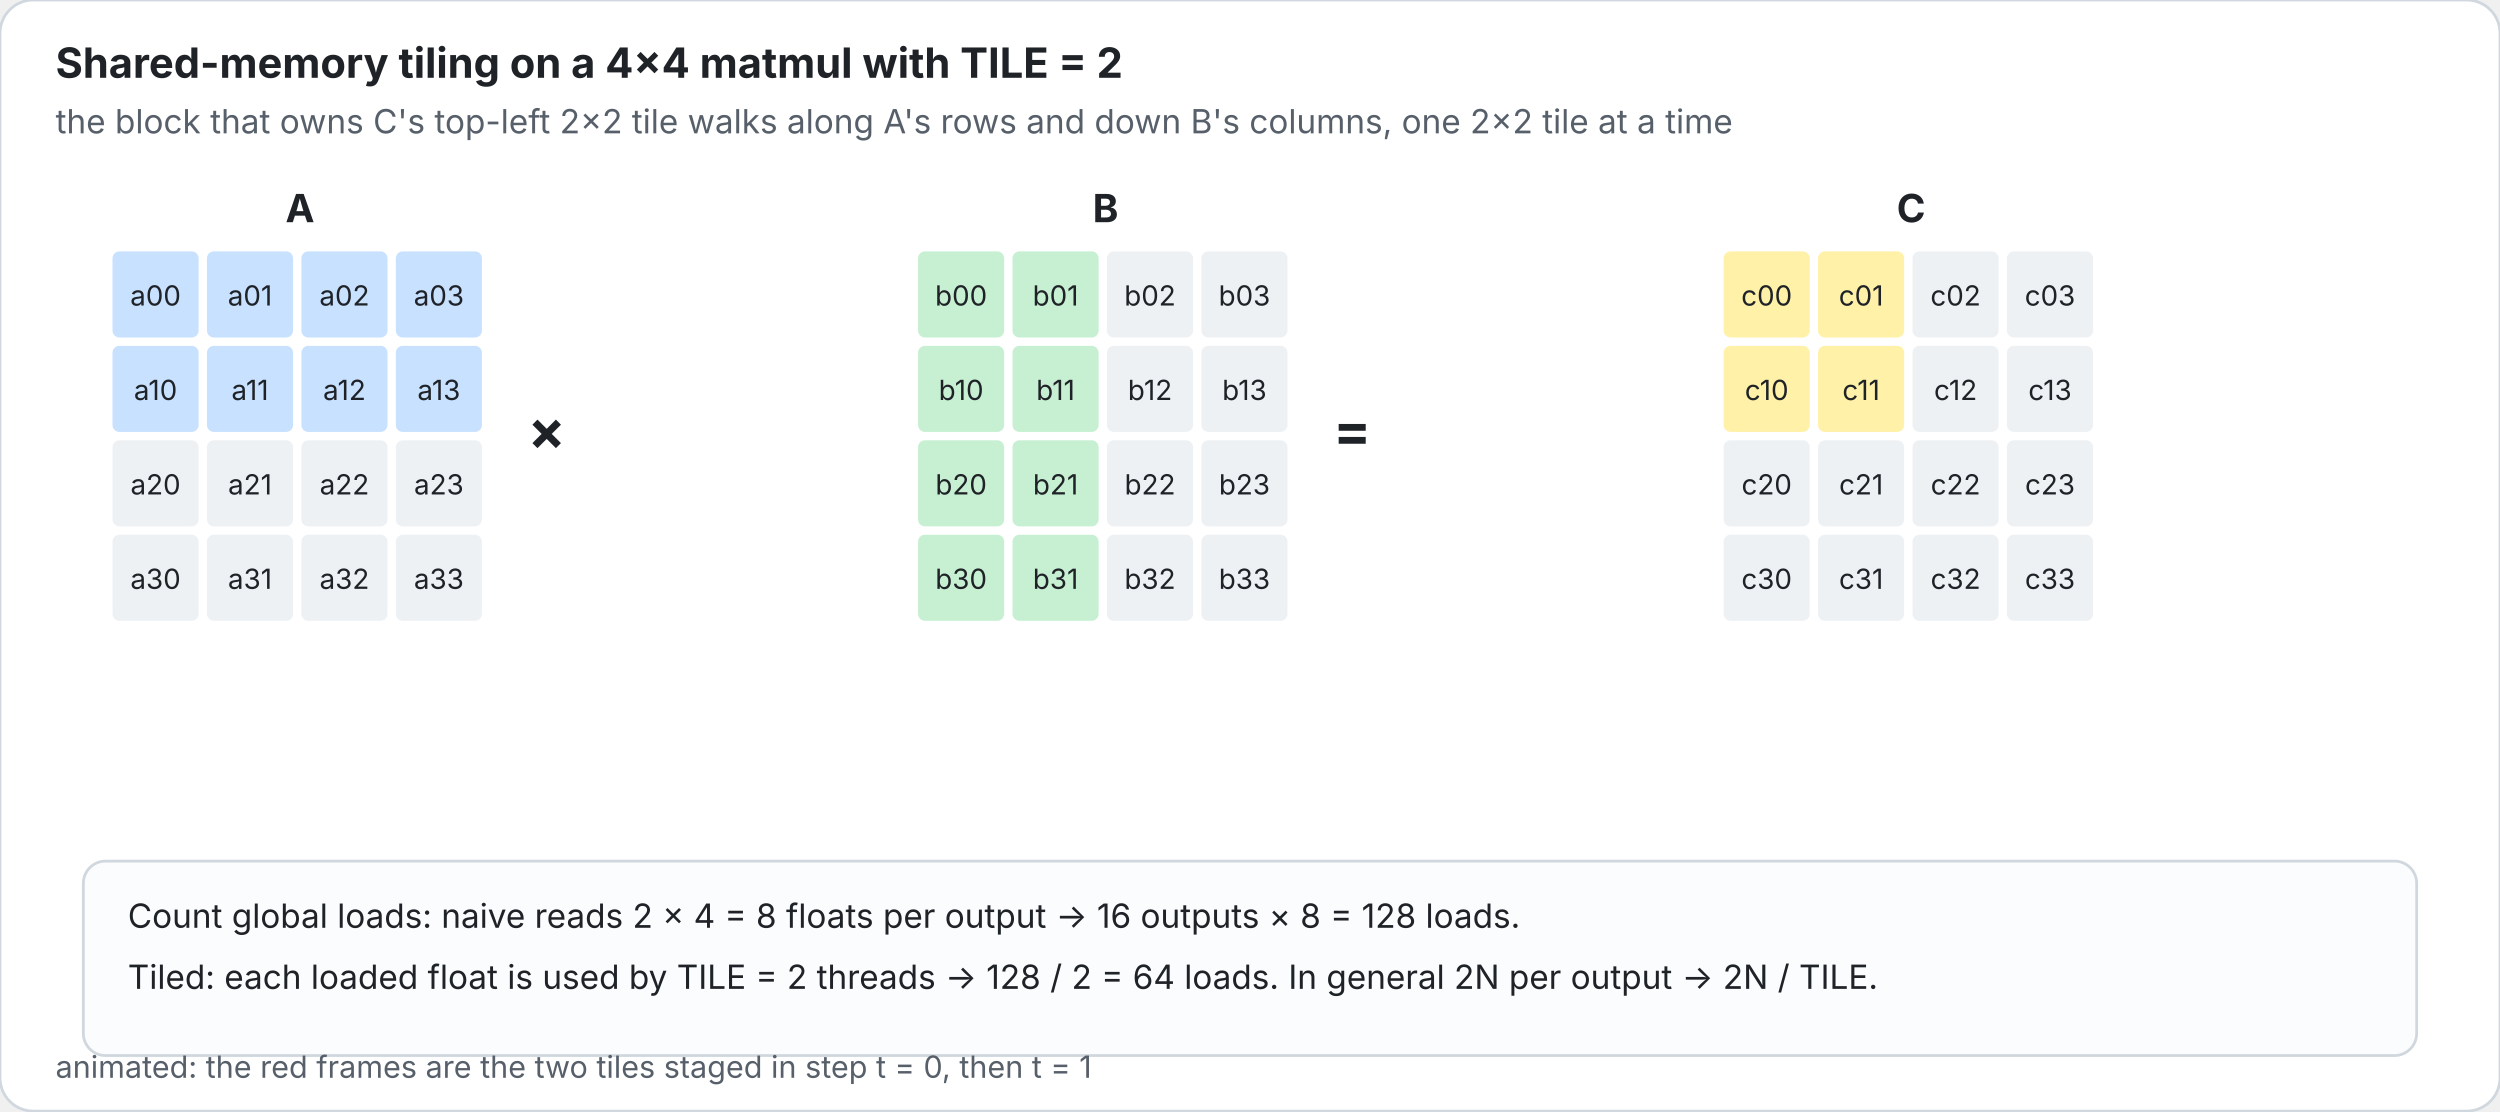
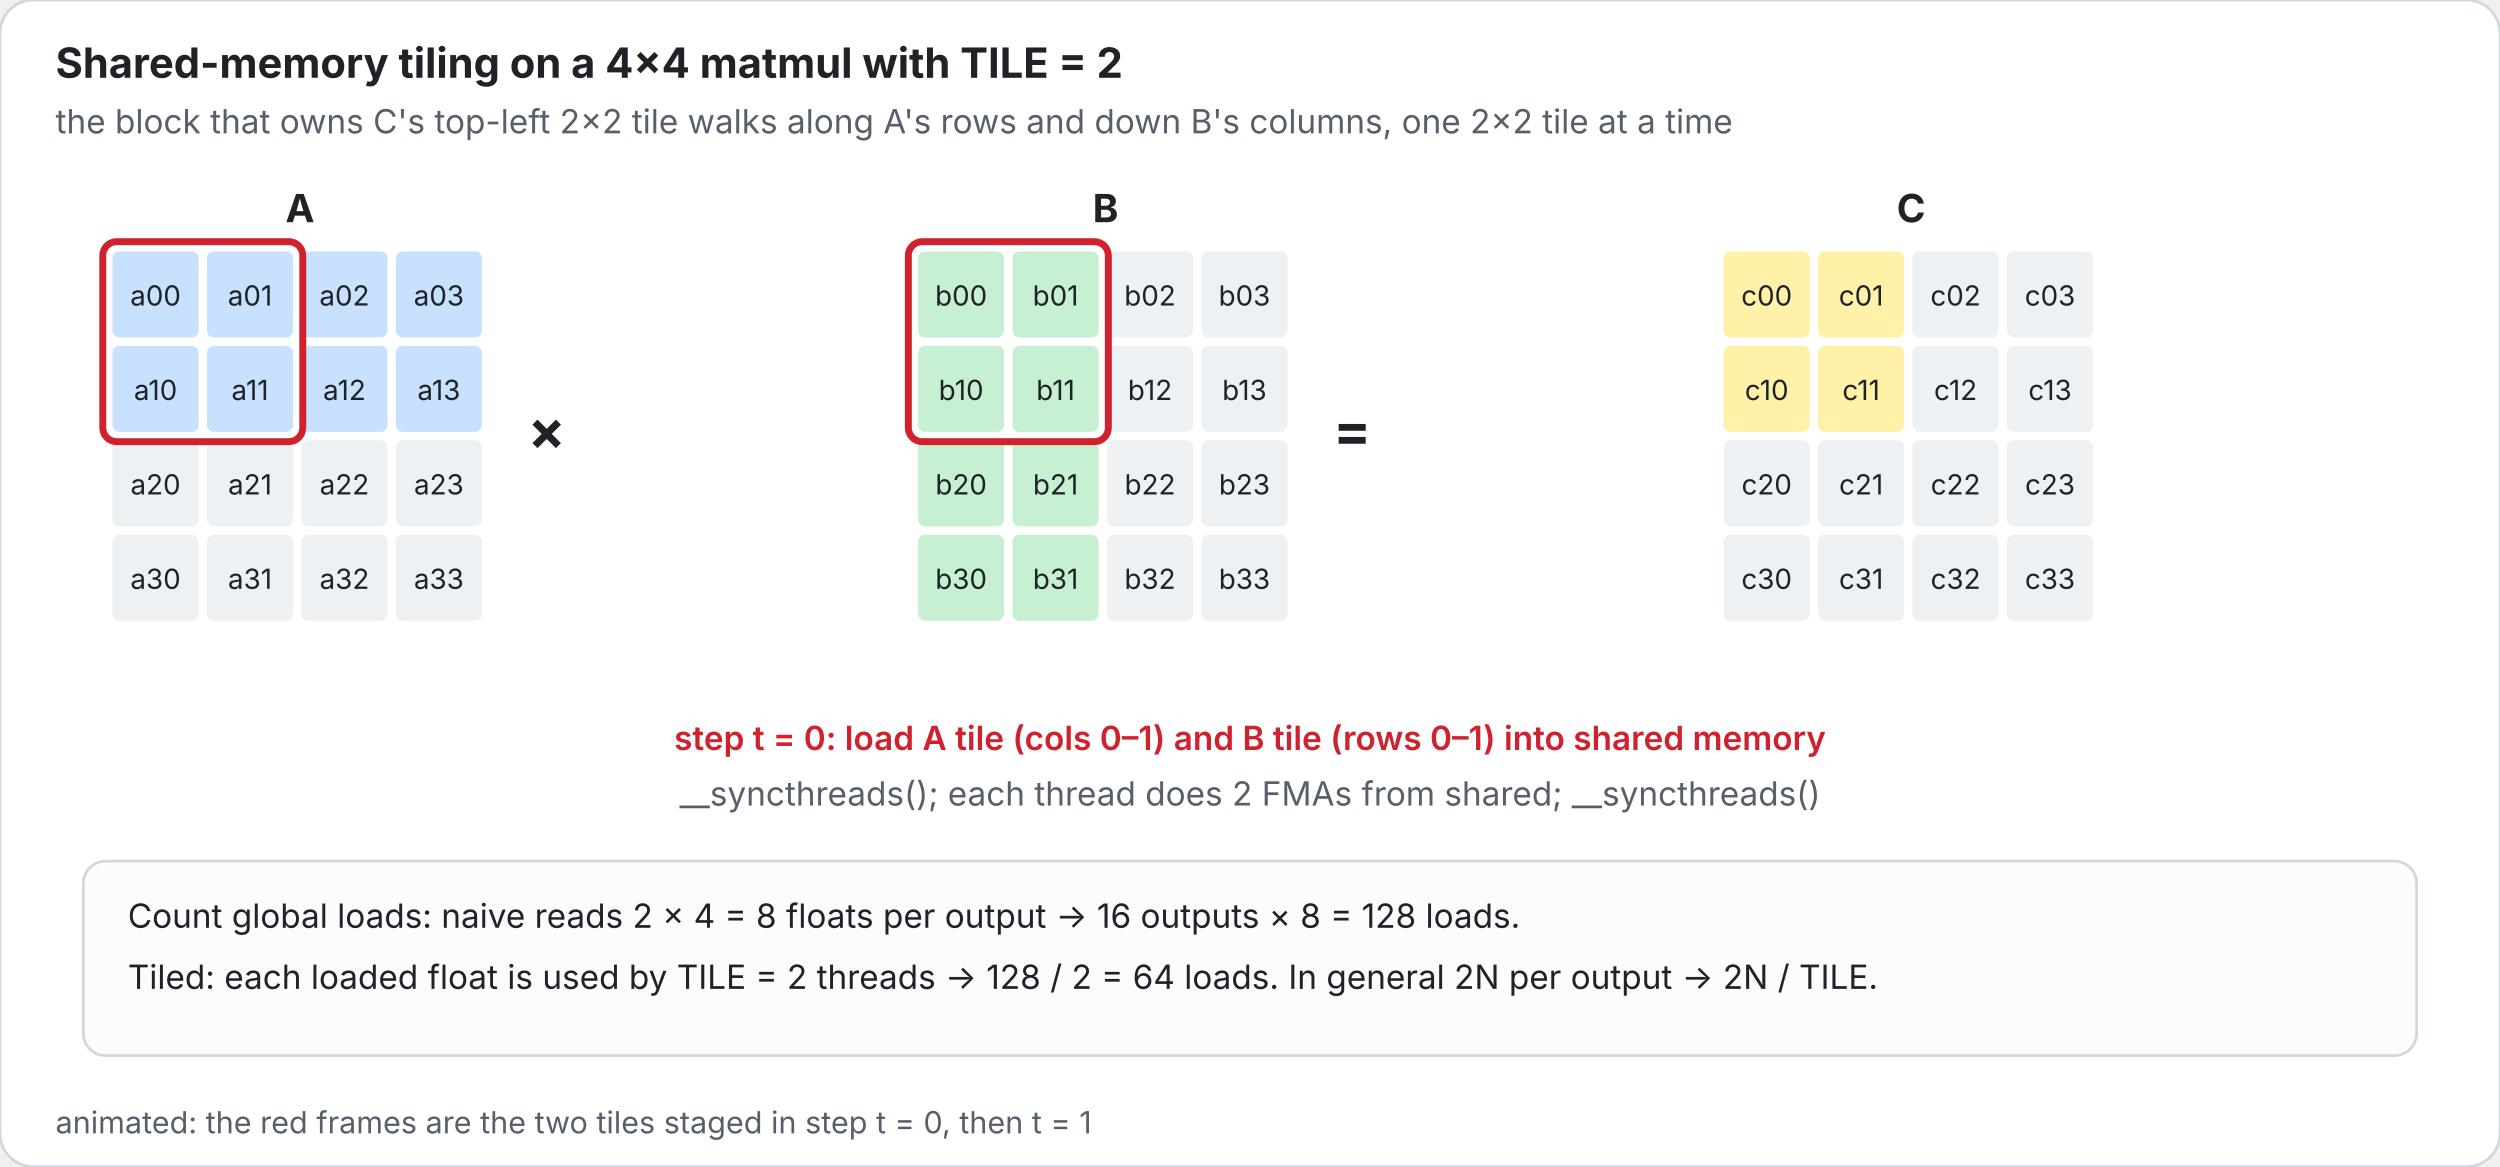
- <svg xmlns="http://www.w3.org/2000/svg" viewBox="0 0 900 400" width="900" height="400" font-family="Inter, Helvetica, Arial, sans-serif">
+ <svg xmlns="http://www.w3.org/2000/svg" viewBox="0 0 900 420" width="900" height="420" font-family="Inter, Helvetica, Arial, sans-serif">
  <defs>
    <marker id="ah" markerWidth="10" markerHeight="10" refX="8" refY="5" orient="auto">
      <path d="M0,0 L10,5 L0,10 z" fill="#57606a" />
    </marker>
  </defs>
-   <rect x="0" y="0" width="900" height="400" rx="12" fill="#ffffff" stroke="#d0d7de" />
+   <rect x="0" y="0" width="900" height="420" rx="12" fill="#ffffff" stroke="#d0d7de" />
  <text x="20" y="28" text-anchor="start" font-size="15" font-weight="700" fill="#1f2328">Shared-memory tiling on a 4×4 matmul with TILE = 2</text>
  <text x="20" y="48" text-anchor="start" font-size="12" font-weight="400" fill="#57606a">the block that owns C's top-left 2×2 tile walks along A's rows and down B's columns, one 2×2 tile at a time</text>
  <text x="108" y="80" text-anchor="middle" font-size="14" font-weight="700" fill="#1f2328">A</text>
  <text x="398" y="80" text-anchor="middle" font-size="14" font-weight="700" fill="#1f2328">B</text>
  <text x="688" y="80" text-anchor="middle" font-size="14" font-weight="700" fill="#1f2328">C</text>
  <rect x="40" y="90" width="32" height="32" rx="3" fill="#c8e1ff" stroke="#ffffff" stroke-width="1" />
  <text x="56.0" y="110.0" text-anchor="middle" font-size="10" font-weight="400" fill="#1f2328">a00</text>
  <rect x="74" y="90" width="32" height="32" rx="3" fill="#c8e1ff" stroke="#ffffff" stroke-width="1" />
  <text x="90.0" y="110.0" text-anchor="middle" font-size="10" font-weight="400" fill="#1f2328">a01</text>
  <rect x="108" y="90" width="32" height="32" rx="3" fill="#c8e1ff" stroke="#ffffff" stroke-width="1" />
  <text x="124.0" y="110.0" text-anchor="middle" font-size="10" font-weight="400" fill="#1f2328">a02</text>
  <rect x="142" y="90" width="32" height="32" rx="3" fill="#c8e1ff" stroke="#ffffff" stroke-width="1" />
  <text x="158.0" y="110.0" text-anchor="middle" font-size="10" font-weight="400" fill="#1f2328">a03</text>
  <rect x="40" y="124" width="32" height="32" rx="3" fill="#c8e1ff" stroke="#ffffff" stroke-width="1" />
  <text x="56.0" y="144.0" text-anchor="middle" font-size="10" font-weight="400" fill="#1f2328">a10</text>
  <rect x="74" y="124" width="32" height="32" rx="3" fill="#c8e1ff" stroke="#ffffff" stroke-width="1" />
  <text x="90.0" y="144.0" text-anchor="middle" font-size="10" font-weight="400" fill="#1f2328">a11</text>
  <rect x="108" y="124" width="32" height="32" rx="3" fill="#c8e1ff" stroke="#ffffff" stroke-width="1" />
  <text x="124.0" y="144.0" text-anchor="middle" font-size="10" font-weight="400" fill="#1f2328">a12</text>
  <rect x="142" y="124" width="32" height="32" rx="3" fill="#c8e1ff" stroke="#ffffff" stroke-width="1" />
  <text x="158.0" y="144.0" text-anchor="middle" font-size="10" font-weight="400" fill="#1f2328">a13</text>
  <rect x="40" y="158" width="32" height="32" rx="3" fill="#eef1f4" stroke="#ffffff" stroke-width="1" />
  <text x="56.0" y="178.0" text-anchor="middle" font-size="10" font-weight="400" fill="#1f2328">a20</text>
  <rect x="74" y="158" width="32" height="32" rx="3" fill="#eef1f4" stroke="#ffffff" stroke-width="1" />
  <text x="90.0" y="178.0" text-anchor="middle" font-size="10" font-weight="400" fill="#1f2328">a21</text>
  <rect x="108" y="158" width="32" height="32" rx="3" fill="#eef1f4" stroke="#ffffff" stroke-width="1" />
  <text x="124.0" y="178.0" text-anchor="middle" font-size="10" font-weight="400" fill="#1f2328">a22</text>
  <rect x="142" y="158" width="32" height="32" rx="3" fill="#eef1f4" stroke="#ffffff" stroke-width="1" />
  <text x="158.0" y="178.0" text-anchor="middle" font-size="10" font-weight="400" fill="#1f2328">a23</text>
  <rect x="40" y="192" width="32" height="32" rx="3" fill="#eef1f4" stroke="#ffffff" stroke-width="1" />
  <text x="56.0" y="212.0" text-anchor="middle" font-size="10" font-weight="400" fill="#1f2328">a30</text>
  <rect x="74" y="192" width="32" height="32" rx="3" fill="#eef1f4" stroke="#ffffff" stroke-width="1" />
  <text x="90.0" y="212.0" text-anchor="middle" font-size="10" font-weight="400" fill="#1f2328">a31</text>
  <rect x="108" y="192" width="32" height="32" rx="3" fill="#eef1f4" stroke="#ffffff" stroke-width="1" />
  <text x="124.0" y="212.0" text-anchor="middle" font-size="10" font-weight="400" fill="#1f2328">a32</text>
  <rect x="142" y="192" width="32" height="32" rx="3" fill="#eef1f4" stroke="#ffffff" stroke-width="1" />
  <text x="158.0" y="212.0" text-anchor="middle" font-size="10" font-weight="400" fill="#1f2328">a33</text>
  <rect x="330" y="90" width="32" height="32" rx="3" fill="#c7f0d2" stroke="#ffffff" stroke-width="1" />
  <text x="346.0" y="110.0" text-anchor="middle" font-size="10" font-weight="400" fill="#1f2328">b00</text>
  <rect x="364" y="90" width="32" height="32" rx="3" fill="#c7f0d2" stroke="#ffffff" stroke-width="1" />
  <text x="380.0" y="110.0" text-anchor="middle" font-size="10" font-weight="400" fill="#1f2328">b01</text>
  <rect x="398" y="90" width="32" height="32" rx="3" fill="#eef1f4" stroke="#ffffff" stroke-width="1" />
  <text x="414.0" y="110.0" text-anchor="middle" font-size="10" font-weight="400" fill="#1f2328">b02</text>
  <rect x="432" y="90" width="32" height="32" rx="3" fill="#eef1f4" stroke="#ffffff" stroke-width="1" />
  <text x="448.0" y="110.0" text-anchor="middle" font-size="10" font-weight="400" fill="#1f2328">b03</text>
  <rect x="330" y="124" width="32" height="32" rx="3" fill="#c7f0d2" stroke="#ffffff" stroke-width="1" />
  <text x="346.0" y="144.0" text-anchor="middle" font-size="10" font-weight="400" fill="#1f2328">b10</text>
  <rect x="364" y="124" width="32" height="32" rx="3" fill="#c7f0d2" stroke="#ffffff" stroke-width="1" />
  <text x="380.0" y="144.0" text-anchor="middle" font-size="10" font-weight="400" fill="#1f2328">b11</text>
  <rect x="398" y="124" width="32" height="32" rx="3" fill="#eef1f4" stroke="#ffffff" stroke-width="1" />
  <text x="414.0" y="144.0" text-anchor="middle" font-size="10" font-weight="400" fill="#1f2328">b12</text>
  <rect x="432" y="124" width="32" height="32" rx="3" fill="#eef1f4" stroke="#ffffff" stroke-width="1" />
  <text x="448.0" y="144.0" text-anchor="middle" font-size="10" font-weight="400" fill="#1f2328">b13</text>
  <rect x="330" y="158" width="32" height="32" rx="3" fill="#c7f0d2" stroke="#ffffff" stroke-width="1" />
  <text x="346.0" y="178.0" text-anchor="middle" font-size="10" font-weight="400" fill="#1f2328">b20</text>
  <rect x="364" y="158" width="32" height="32" rx="3" fill="#c7f0d2" stroke="#ffffff" stroke-width="1" />
  <text x="380.0" y="178.0" text-anchor="middle" font-size="10" font-weight="400" fill="#1f2328">b21</text>
  <rect x="398" y="158" width="32" height="32" rx="3" fill="#eef1f4" stroke="#ffffff" stroke-width="1" />
  <text x="414.0" y="178.0" text-anchor="middle" font-size="10" font-weight="400" fill="#1f2328">b22</text>
  <rect x="432" y="158" width="32" height="32" rx="3" fill="#eef1f4" stroke="#ffffff" stroke-width="1" />
  <text x="448.0" y="178.0" text-anchor="middle" font-size="10" font-weight="400" fill="#1f2328">b23</text>
  <rect x="330" y="192" width="32" height="32" rx="3" fill="#c7f0d2" stroke="#ffffff" stroke-width="1" />
  <text x="346.0" y="212.0" text-anchor="middle" font-size="10" font-weight="400" fill="#1f2328">b30</text>
  <rect x="364" y="192" width="32" height="32" rx="3" fill="#c7f0d2" stroke="#ffffff" stroke-width="1" />
  <text x="380.0" y="212.0" text-anchor="middle" font-size="10" font-weight="400" fill="#1f2328">b31</text>
  <rect x="398" y="192" width="32" height="32" rx="3" fill="#eef1f4" stroke="#ffffff" stroke-width="1" />
  <text x="414.0" y="212.0" text-anchor="middle" font-size="10" font-weight="400" fill="#1f2328">b32</text>
  <rect x="432" y="192" width="32" height="32" rx="3" fill="#eef1f4" stroke="#ffffff" stroke-width="1" />
  <text x="448.0" y="212.0" text-anchor="middle" font-size="10" font-weight="400" fill="#1f2328">b33</text>
  <rect x="620" y="90" width="32" height="32" rx="3" fill="#fff1a8" stroke="#ffffff" stroke-width="1" />
  <text x="636.0" y="110.0" text-anchor="middle" font-size="10" font-weight="400" fill="#1f2328">c00</text>
  <rect x="654" y="90" width="32" height="32" rx="3" fill="#fff1a8" stroke="#ffffff" stroke-width="1" />
  <text x="670.0" y="110.0" text-anchor="middle" font-size="10" font-weight="400" fill="#1f2328">c01</text>
  <rect x="688" y="90" width="32" height="32" rx="3" fill="#eef1f4" stroke="#ffffff" stroke-width="1" />
  <text x="704.0" y="110.0" text-anchor="middle" font-size="10" font-weight="400" fill="#1f2328">c02</text>
  <rect x="722" y="90" width="32" height="32" rx="3" fill="#eef1f4" stroke="#ffffff" stroke-width="1" />
  <text x="738.0" y="110.0" text-anchor="middle" font-size="10" font-weight="400" fill="#1f2328">c03</text>
  <rect x="620" y="124" width="32" height="32" rx="3" fill="#fff1a8" stroke="#ffffff" stroke-width="1" />
  <text x="636.0" y="144.0" text-anchor="middle" font-size="10" font-weight="400" fill="#1f2328">c10</text>
  <rect x="654" y="124" width="32" height="32" rx="3" fill="#fff1a8" stroke="#ffffff" stroke-width="1" />
  <text x="670.0" y="144.0" text-anchor="middle" font-size="10" font-weight="400" fill="#1f2328">c11</text>
  <rect x="688" y="124" width="32" height="32" rx="3" fill="#eef1f4" stroke="#ffffff" stroke-width="1" />
  <text x="704.0" y="144.0" text-anchor="middle" font-size="10" font-weight="400" fill="#1f2328">c12</text>
  <rect x="722" y="124" width="32" height="32" rx="3" fill="#eef1f4" stroke="#ffffff" stroke-width="1" />
  <text x="738.0" y="144.0" text-anchor="middle" font-size="10" font-weight="400" fill="#1f2328">c13</text>
  <rect x="620" y="158" width="32" height="32" rx="3" fill="#eef1f4" stroke="#ffffff" stroke-width="1" />
  <text x="636.0" y="178.0" text-anchor="middle" font-size="10" font-weight="400" fill="#1f2328">c20</text>
  <rect x="654" y="158" width="32" height="32" rx="3" fill="#eef1f4" stroke="#ffffff" stroke-width="1" />
  <text x="670.0" y="178.0" text-anchor="middle" font-size="10" font-weight="400" fill="#1f2328">c21</text>
  <rect x="688" y="158" width="32" height="32" rx="3" fill="#eef1f4" stroke="#ffffff" stroke-width="1" />
  <text x="704.0" y="178.0" text-anchor="middle" font-size="10" font-weight="400" fill="#1f2328">c22</text>
  <rect x="722" y="158" width="32" height="32" rx="3" fill="#eef1f4" stroke="#ffffff" stroke-width="1" />
  <text x="738.0" y="178.0" text-anchor="middle" font-size="10" font-weight="400" fill="#1f2328">c23</text>
  <rect x="620" y="192" width="32" height="32" rx="3" fill="#eef1f4" stroke="#ffffff" stroke-width="1" />
  <text x="636.0" y="212.0" text-anchor="middle" font-size="10" font-weight="400" fill="#1f2328">c30</text>
  <rect x="654" y="192" width="32" height="32" rx="3" fill="#eef1f4" stroke="#ffffff" stroke-width="1" />
  <text x="670.0" y="212.0" text-anchor="middle" font-size="10" font-weight="400" fill="#1f2328">c31</text>
  <rect x="688" y="192" width="32" height="32" rx="3" fill="#eef1f4" stroke="#ffffff" stroke-width="1" />
  <text x="704.0" y="212.0" text-anchor="middle" font-size="10" font-weight="400" fill="#1f2328">c32</text>
  <rect x="722" y="192" width="32" height="32" rx="3" fill="#eef1f4" stroke="#ffffff" stroke-width="1" />
  <text x="738.0" y="212.0" text-anchor="middle" font-size="10" font-weight="400" fill="#1f2328">c33</text>
  <text x="190" y="162" text-anchor="start" font-size="20" font-weight="700" fill="#1f2328">×</text>
  <text x="480" y="162" text-anchor="start" font-size="20" font-weight="700" fill="#1f2328">=</text>
-   <g opacity="0">
-     <animate attributeName="opacity" dur="6.0s" repeatCount="indefinite" calcMode="discrete" values="0;1;0;0" keyTimes="0;0.05;0.5;1" />
+   <g opacity="1">
+     <animate attributeName="opacity" dur="6.0s" repeatCount="indefinite" calcMode="discrete" values="1;0;0" keyTimes="0;0.5;1" />
    <rect x="37" y="87" width="72" height="72" rx="5" fill="none" stroke="#cf222e" stroke-width="2.5" />
    <rect x="327" y="87" width="72" height="72" rx="5" fill="none" stroke="#cf222e" stroke-width="2.5" />
    <text x="450" y="270" text-anchor="middle" font-size="12" font-weight="600" fill="#cf222e">step t = 0: load A tile (cols 0–1) and B tile (rows 0–1) into shared memory</text>
    <text x="450" y="290" text-anchor="middle" font-size="12" font-weight="400" fill="#57606a">__syncthreads(); each thread does 2 FMAs from shared; __syncthreads()</text>
  </g>
  <g opacity="0">
    <animate attributeName="opacity" dur="6.0s" repeatCount="indefinite" calcMode="discrete" values="0;1;0;0" keyTimes="0;0.5;0.95;1" />
    <rect x="105" y="87" width="72" height="72" rx="5" fill="none" stroke="#cf222e" stroke-width="2.5" />
    <rect x="327" y="155" width="72" height="72" rx="5" fill="none" stroke="#cf222e" stroke-width="2.5" />
    <text x="450" y="270" text-anchor="middle" font-size="12" font-weight="600" fill="#cf222e">step t = 1: load A tile (cols 2–3) and B tile (rows 2–3) into shared memory</text>
    <text x="450" y="290" text-anchor="middle" font-size="12" font-weight="400" fill="#57606a">__syncthreads(); each thread does 2 FMAs from shared; __syncthreads()</text>
  </g>
  <rect x="30" y="310" width="840" height="70" rx="8" fill="#fbfcfd" stroke="#d0d7de" stroke-width="1" />
  <text x="46" y="334" text-anchor="start" font-size="12" font-weight="400" fill="#1f2328">Count global loads: naive reads 2 × 4 = 8 floats per output → 16 outputs × 8 = 128 loads.</text>
  <text x="46" y="356" text-anchor="start" font-size="12" font-weight="400" fill="#1f2328">Tiled: each loaded float is used by TILE = 2 threads → 128 / 2 = 64 loads. In general 2N per output → 2N / TILE.</text>
-   <text x="20" y="388" text-anchor="start" font-size="11" font-weight="400" fill="#57606a">animated: the red frames are the two tiles staged in step t = 0, then t = 1</text>
+   <text x="20" y="408" text-anchor="start" font-size="11" font-weight="400" fill="#57606a">animated: the red frames are the two tiles staged in step t = 0, then t = 1</text>
</svg>
